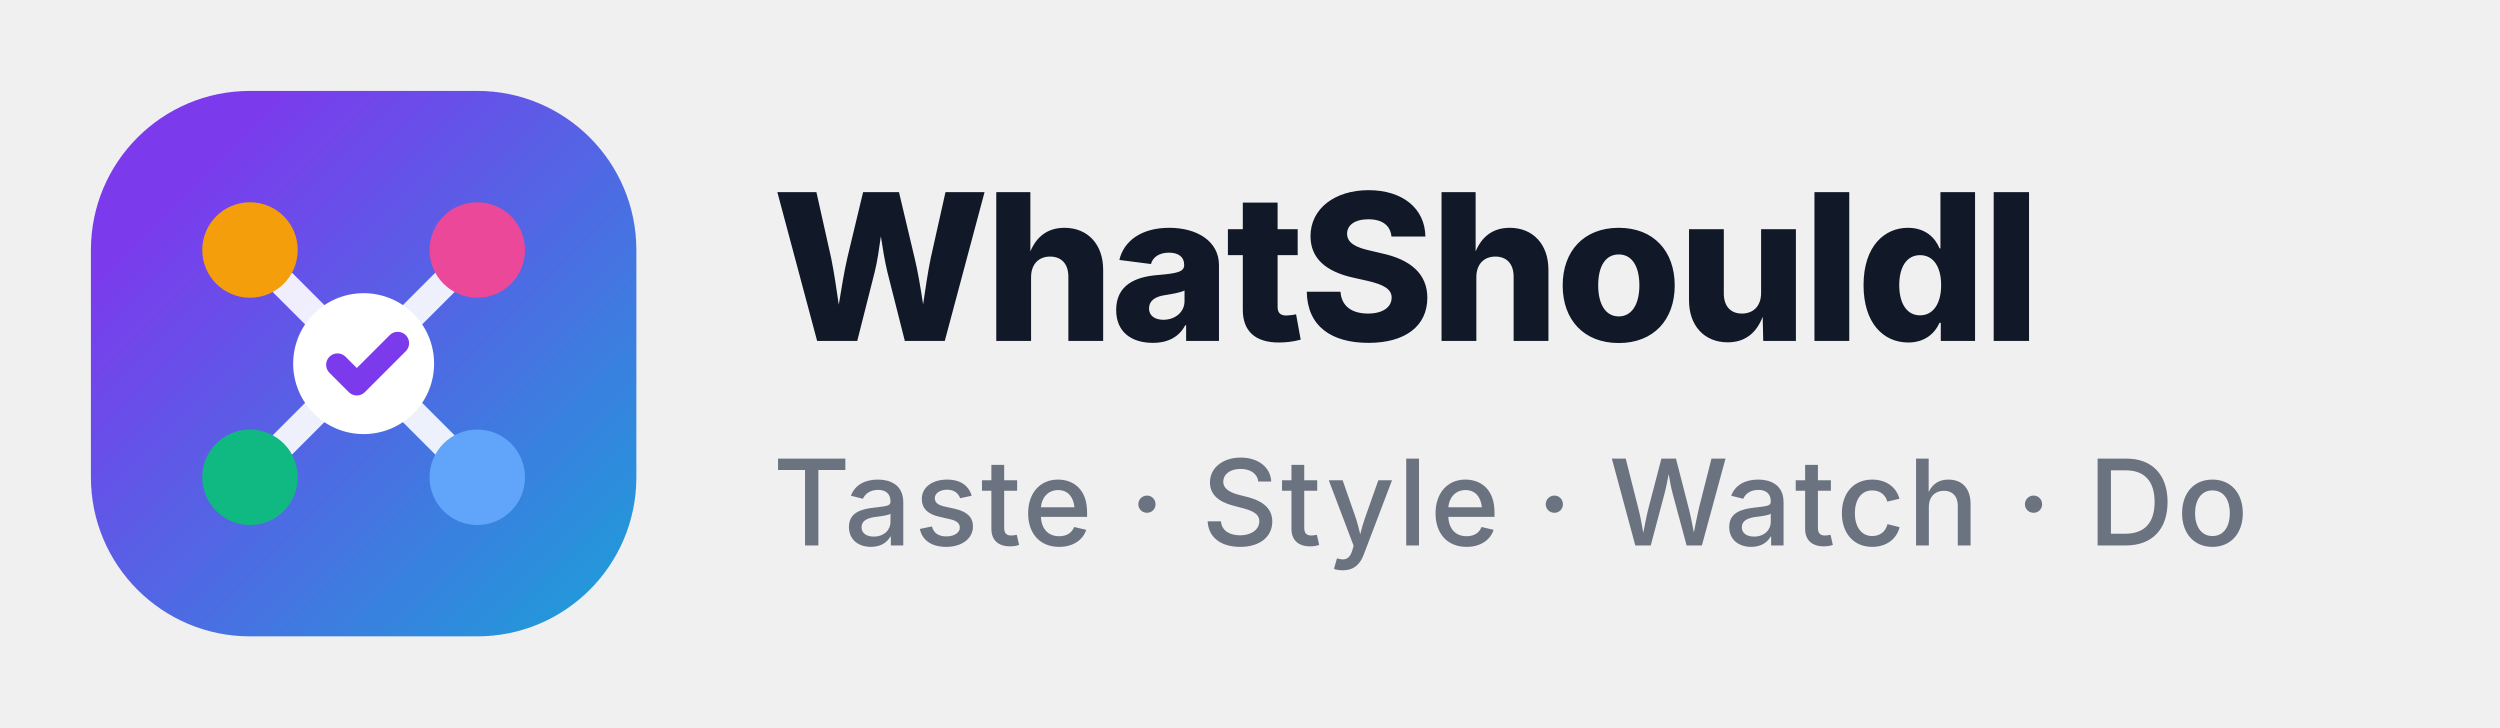
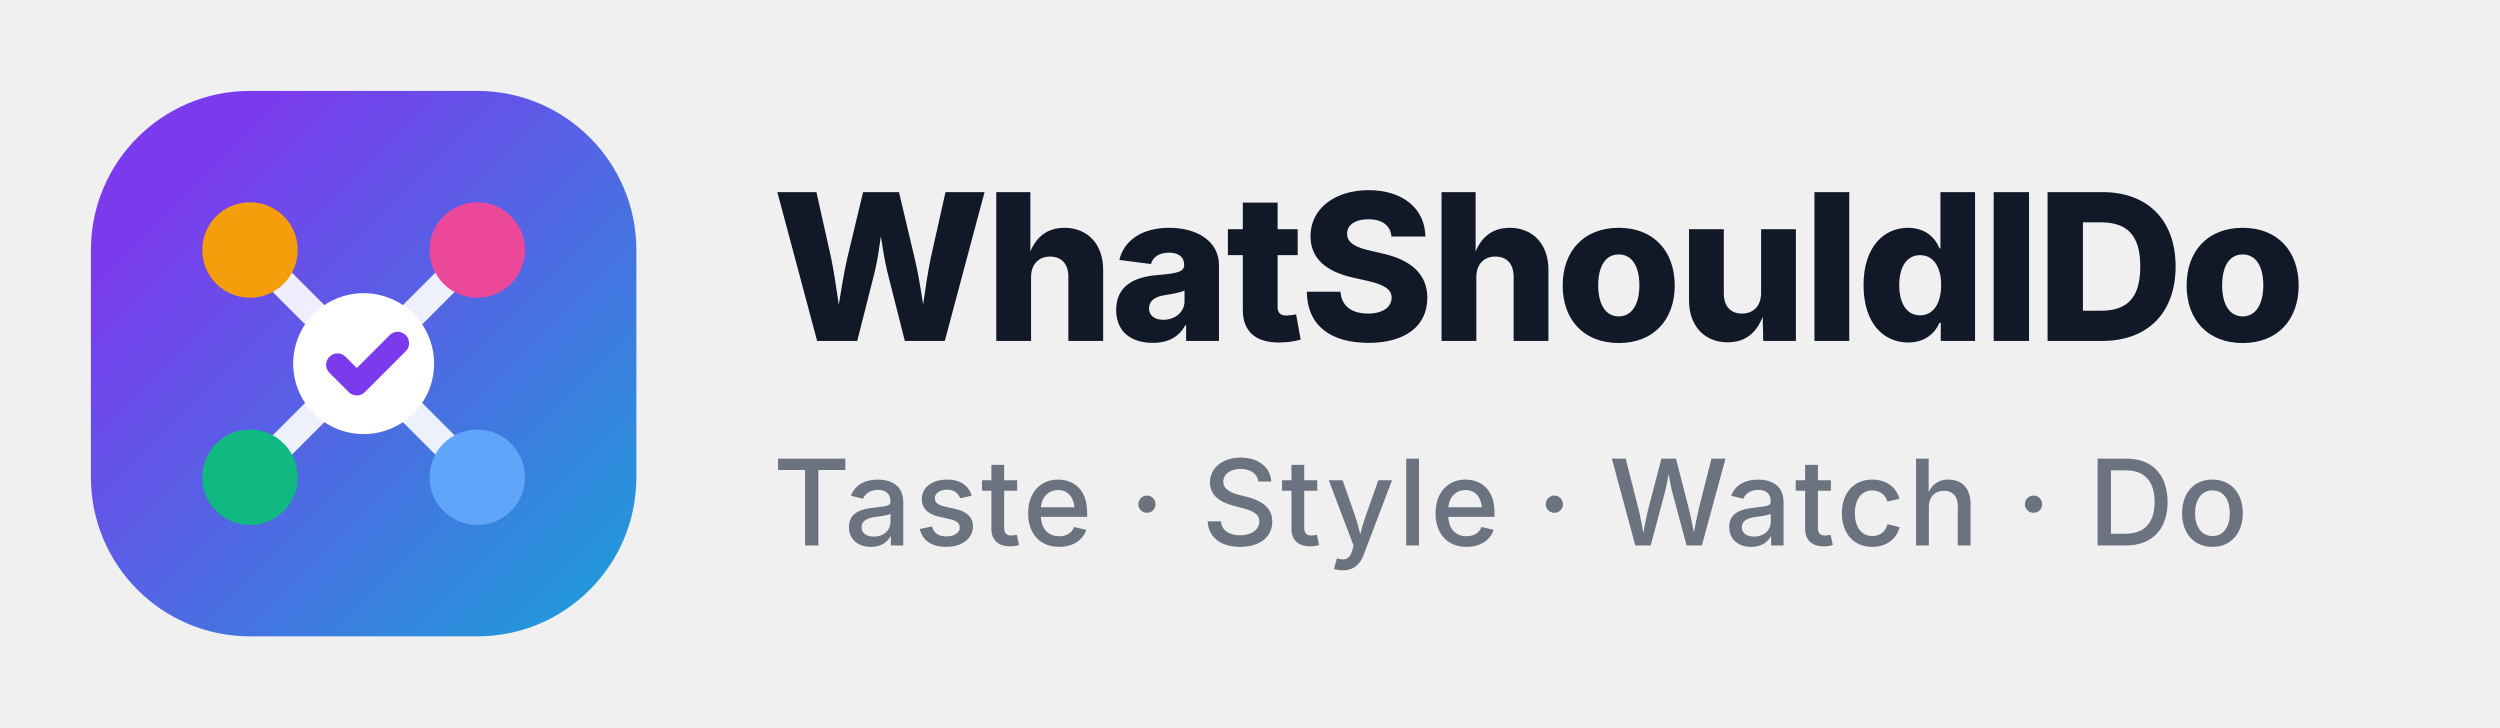
- <svg xmlns="http://www.w3.org/2000/svg" width="220" height="64" viewBox="0 0 220 64" fill="none" role="img" aria-label="WhatShouldI logo">
+ <svg xmlns="http://www.w3.org/2000/svg" width="220" height="64" viewBox="0 0 220 64" fill="none" role="img" aria-label="WhatShouldIDo logo">
  <defs>
    <linearGradient id="wsiGradient" x1="8" y1="8" x2="56" y2="56" gradientUnits="userSpaceOnUse">
      <stop offset="0%" stop-color="#7C3AED" />
      <stop offset="100%" stop-color="#06B6D4" />
    </linearGradient>
  </defs>
  <g transform="translate(8 8)">
    <rect x="0" y="0" width="48" height="48" rx="14" fill="url(#wsiGradient)" />
    <line x1="24" y1="24" x2="14" y2="14" stroke="white" stroke-width="2.4" stroke-linecap="round" opacity="0.9" />
    <line x1="24" y1="24" x2="34" y2="14" stroke="white" stroke-width="2.4" stroke-linecap="round" opacity="0.9" />
    <line x1="24" y1="24" x2="14" y2="34" stroke="white" stroke-width="2.4" stroke-linecap="round" opacity="0.9" />
    <line x1="24" y1="24" x2="34" y2="34" stroke="white" stroke-width="2.4" stroke-linecap="round" opacity="0.9" />
    <circle cx="14" cy="14" r="4.2" fill="#F59E0B" />
    <circle cx="34" cy="14" r="4.2" fill="#EC4899" />
    <circle cx="14" cy="34" r="4.2" fill="#10B981" />
    <circle cx="34" cy="34" r="4.2" fill="#60A5FA" />
    <circle cx="24" cy="24" r="6.2" fill="white" />
    <path d="M21.7 24.1L23.4 25.8L27 22.2" stroke="#7C3AED" stroke-width="2" stroke-linecap="round" stroke-linejoin="round" />
  </g>
  <g transform="translate(68 14)">
    <text x="0" y="16" fill="#111827" font-family="Inter, Pretendard, Arial, sans-serif" font-size="18" font-weight="800" letter-spacing="-0.4">
-       WhatShouldI
+       WhatShouldIDo
    </text>
    <text x="0" y="34" fill="#6B7280" font-family="Inter, Pretendard, Arial, sans-serif" font-size="10.5" font-weight="500" letter-spacing="0.2">
      Taste · Style · Watch · Do
    </text>
  </g>
</svg>
